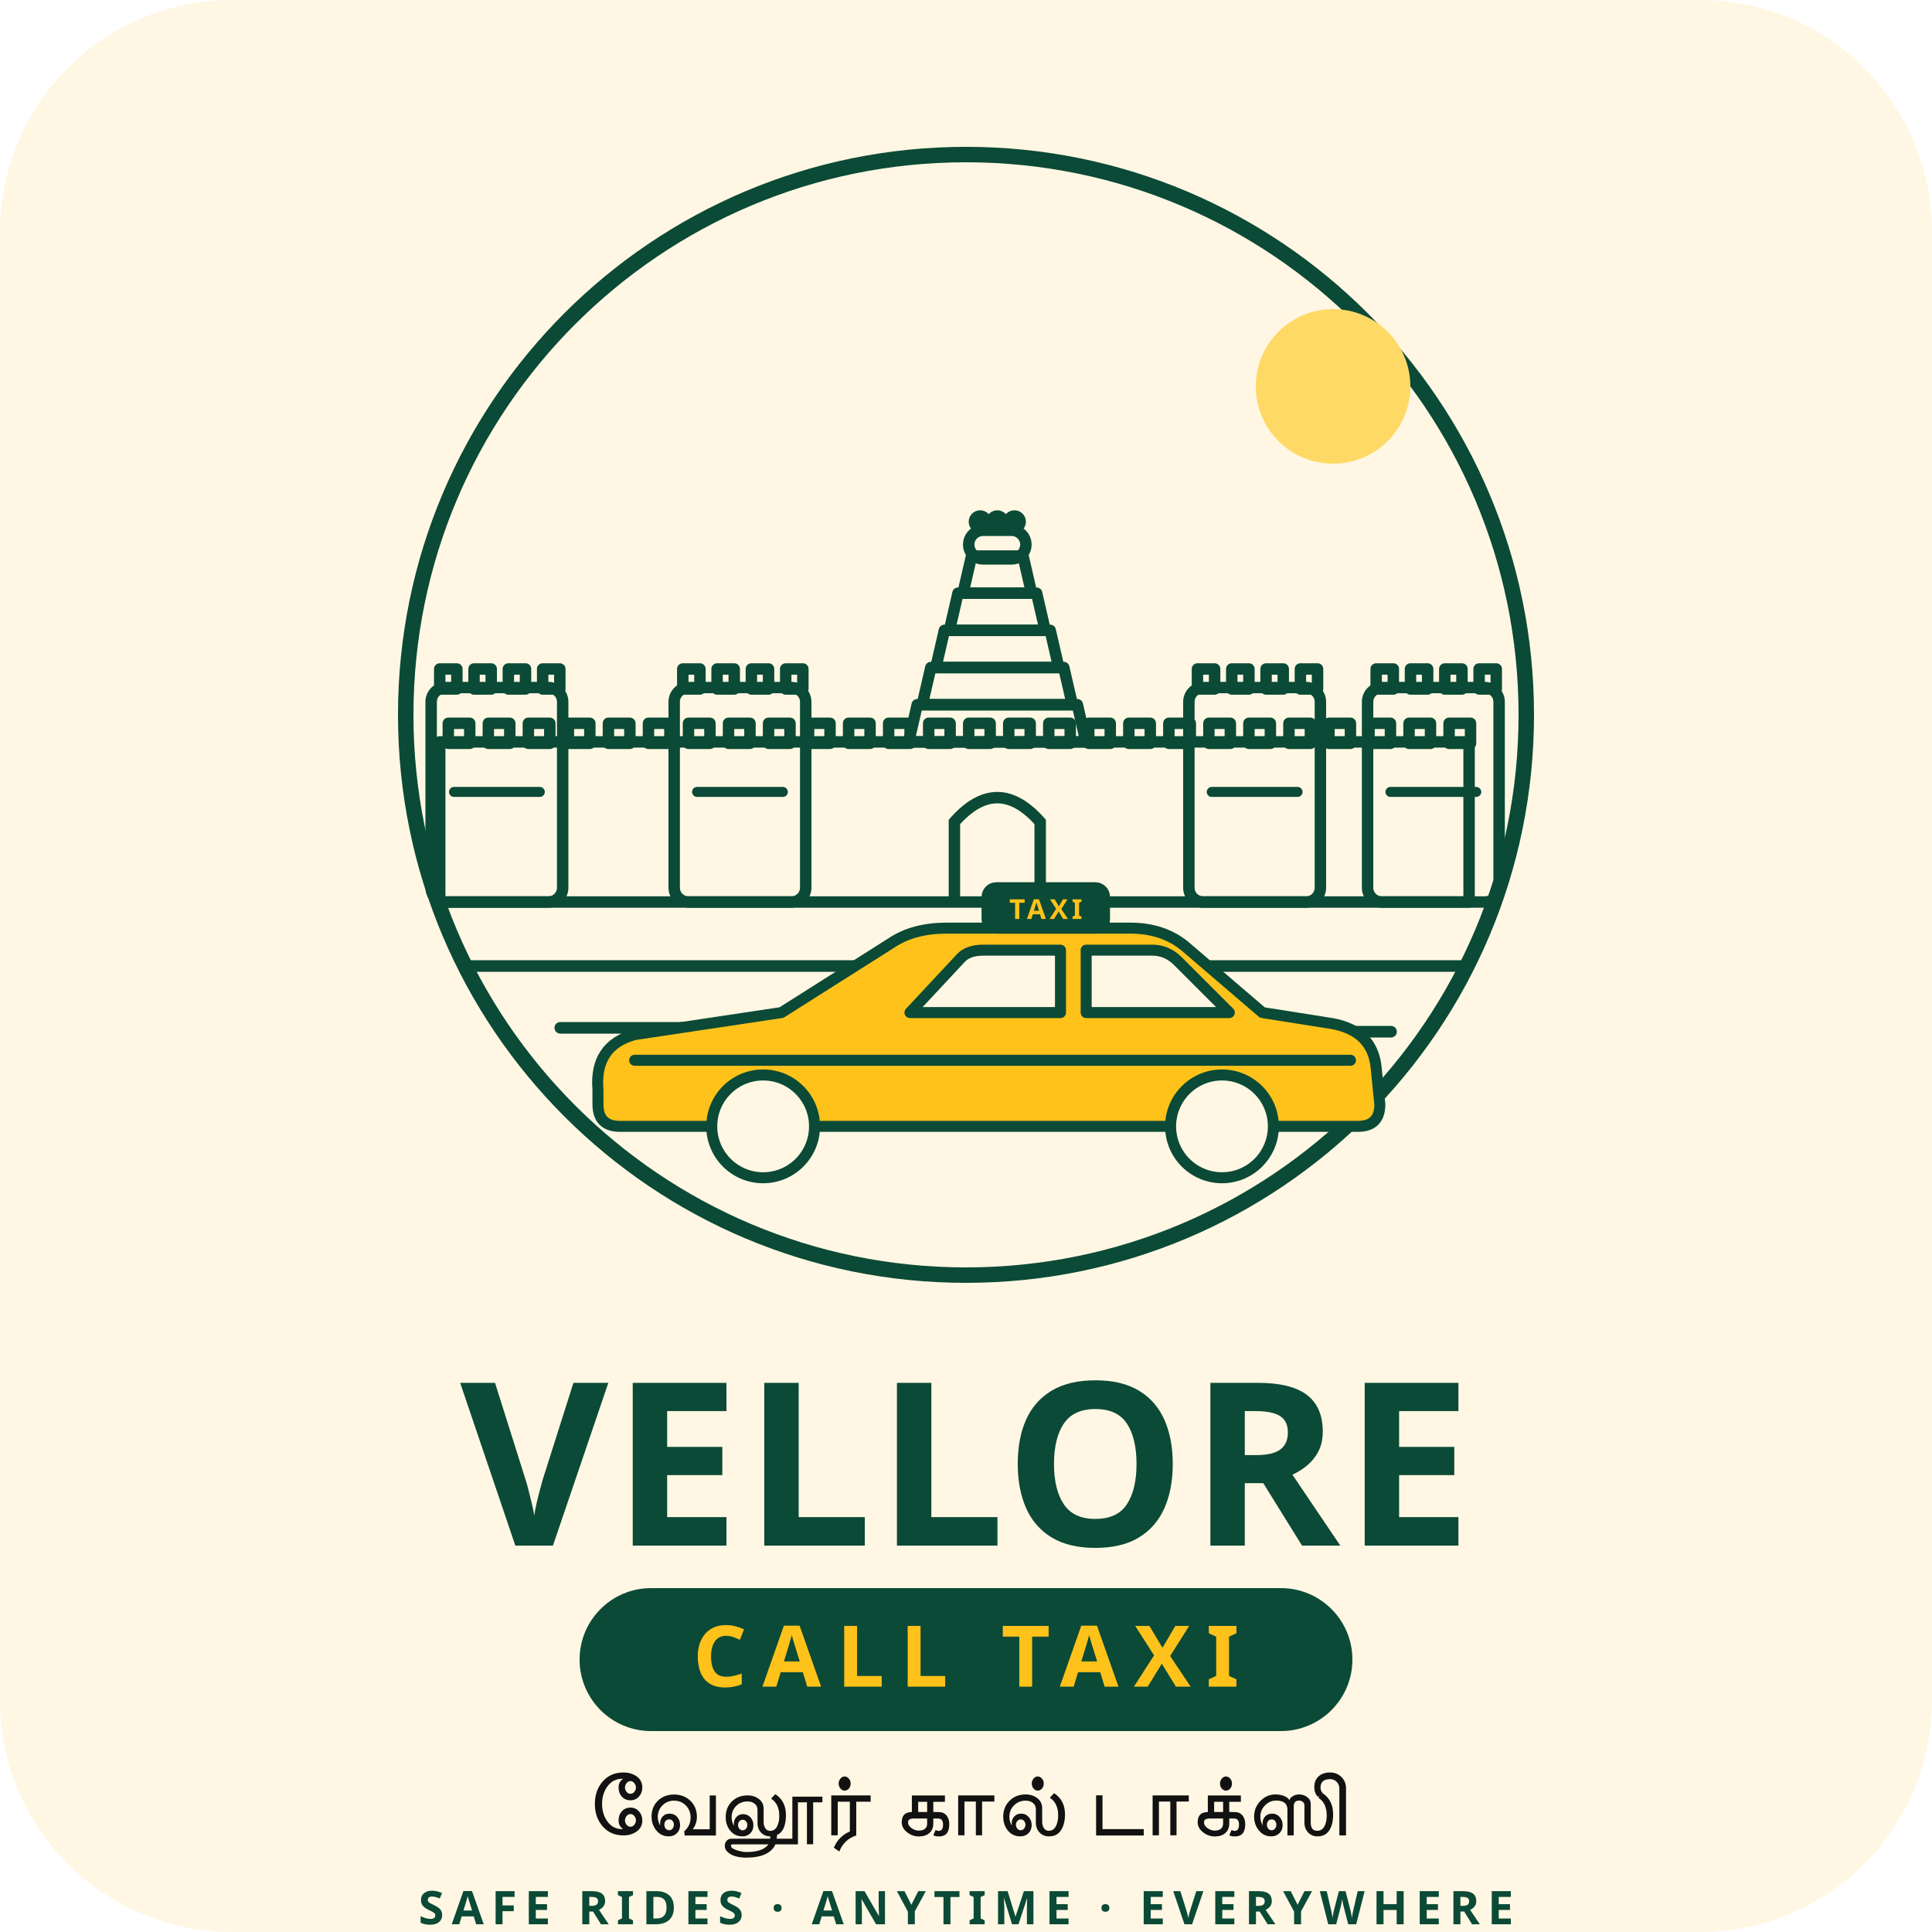
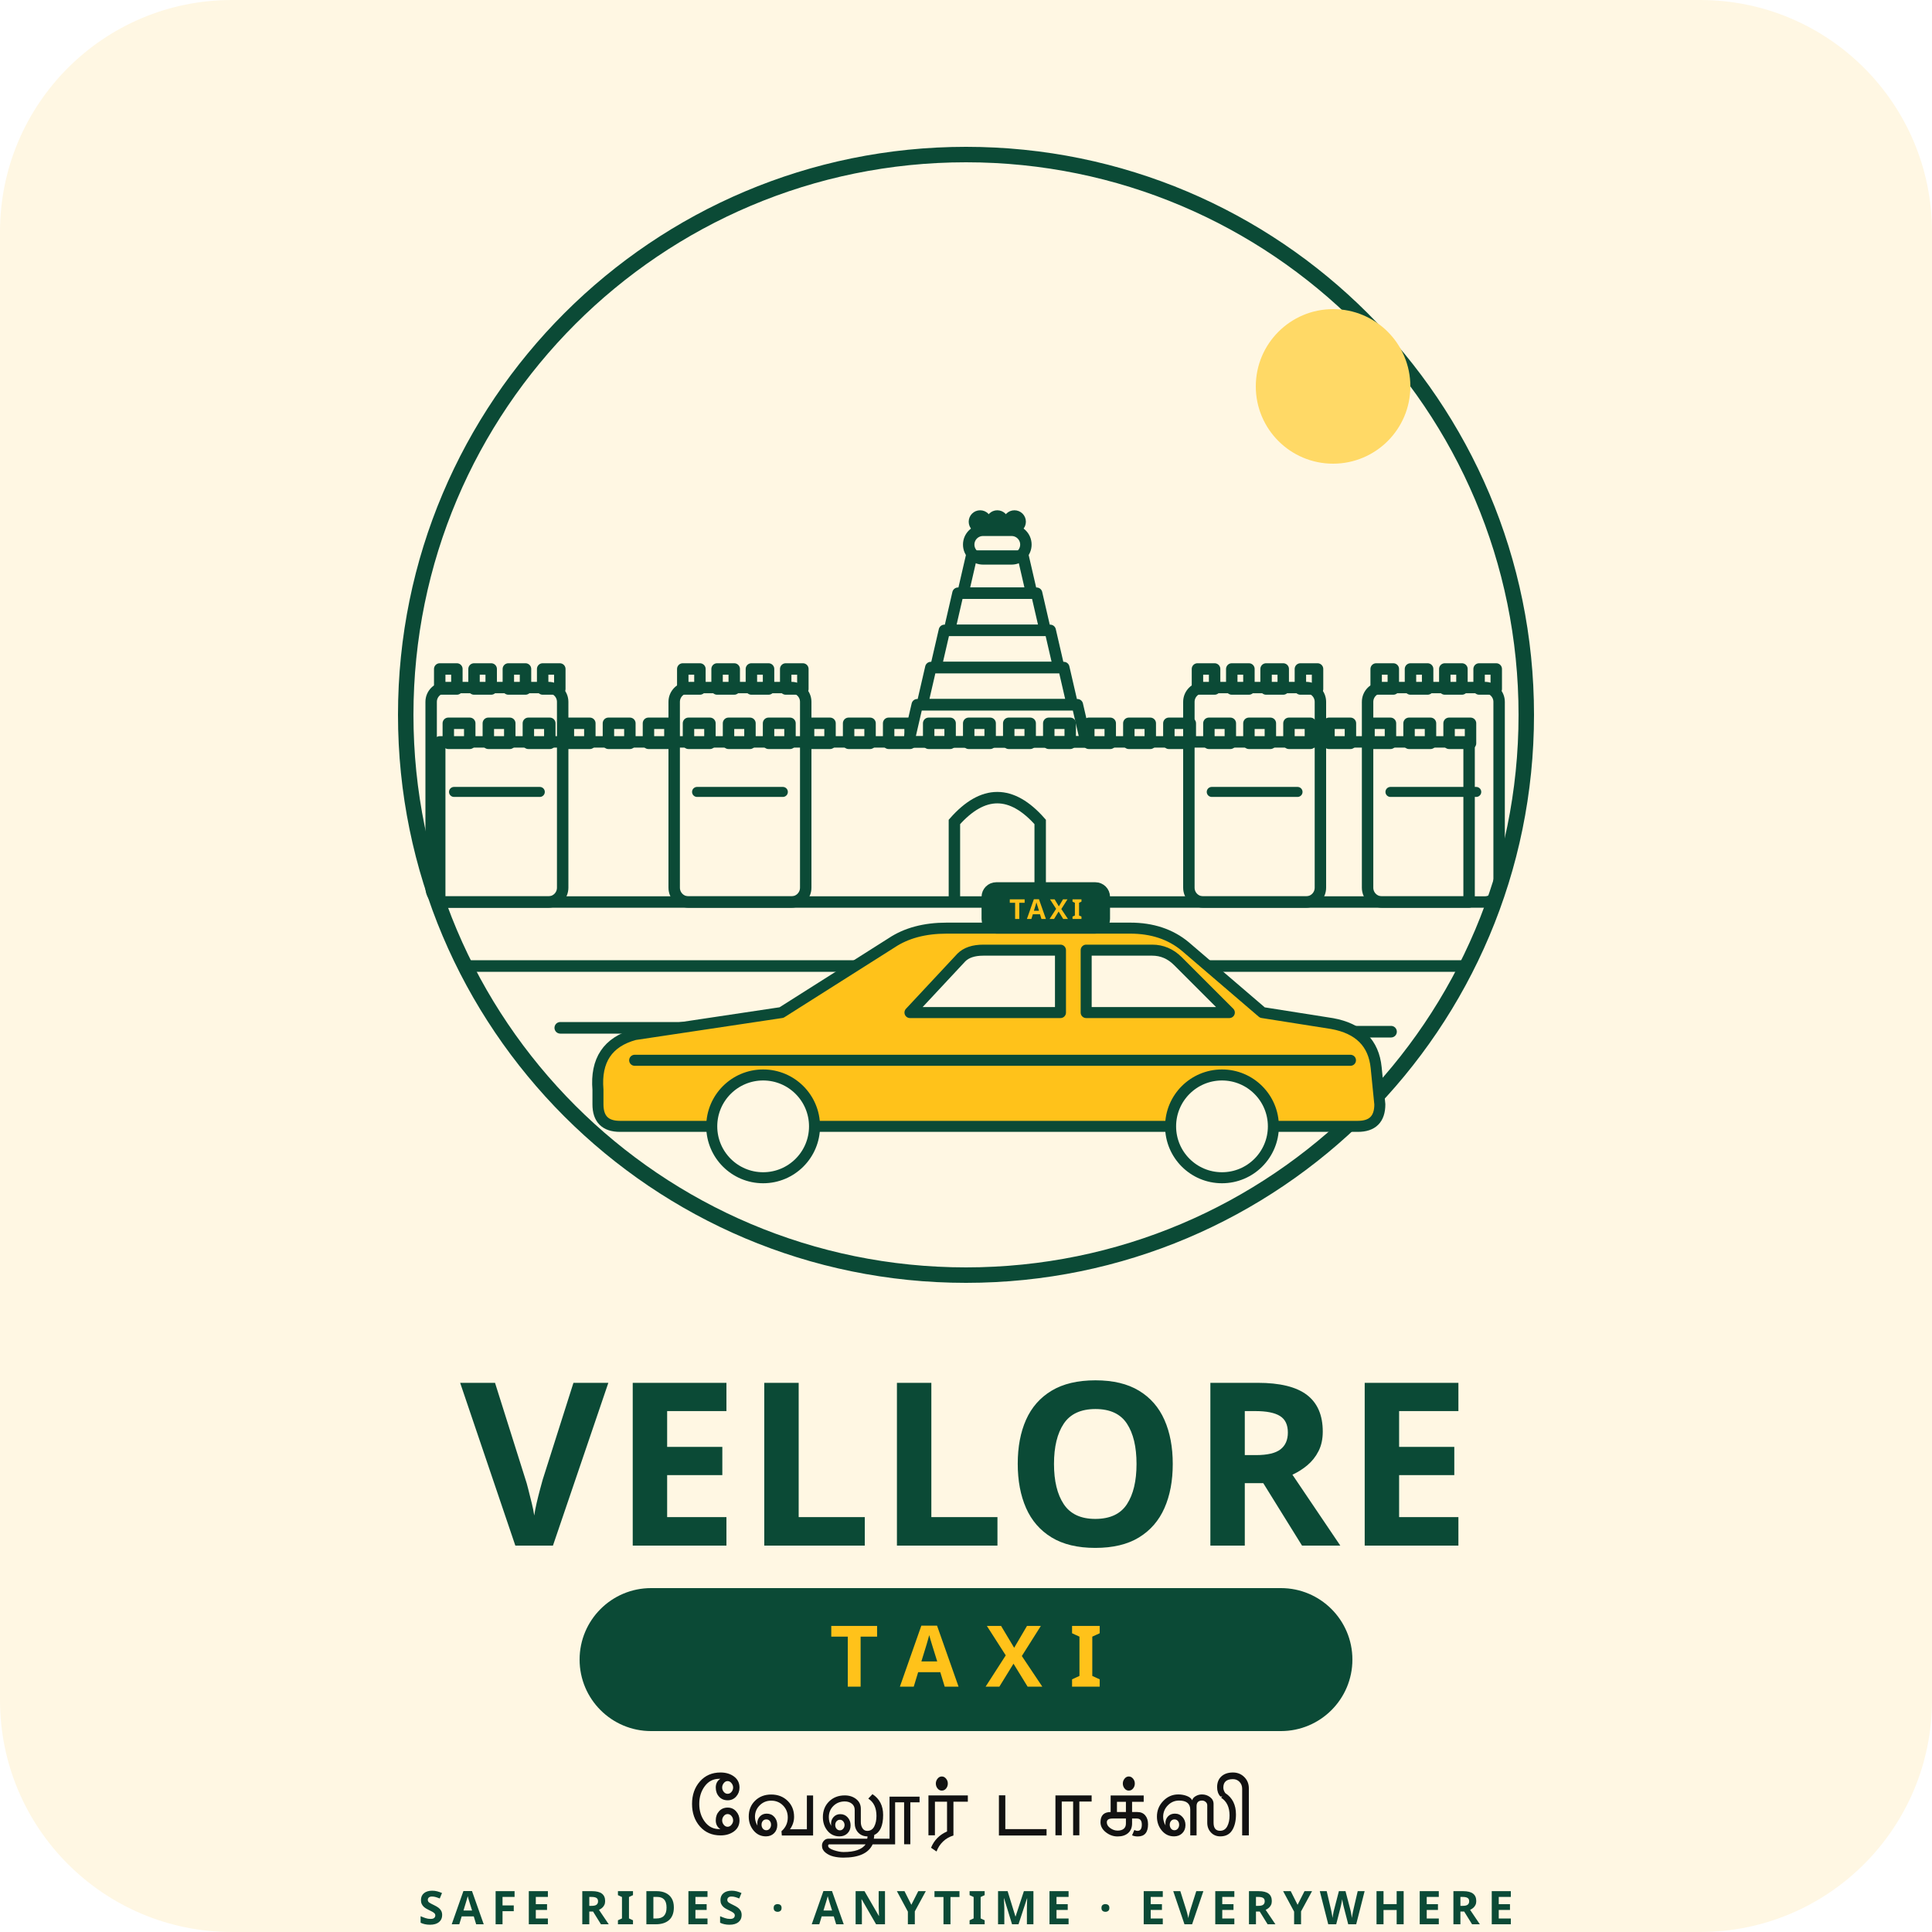
<svg xmlns="http://www.w3.org/2000/svg" viewBox="0 0 1000 1000">
  <defs>
    <style>@font-face{font-family:Baloo;src:url(file:///tmp/fnt/fontsource-baloo-thambi-2-5.3.0/files/baloo-thambi-2-tamil-800-normal.woff2)}</style>
  </defs>
  <rect width="1000" height="1000" rx="120" fill="#FFF7E3" />
  <circle cx="500" cy="370" r="290" fill="none" stroke="#0B4A36" stroke-width="8" />
  <circle cx="690" cy="200" r="40" fill="#FFD966" />
  <g transform="translate(198 273) scale(.74)">
    <path d="M368.0 150 L374.0 124 L486.0 124 L492.0 150Z" fill="none" stroke="#0B4A36" stroke-width="8" stroke-linejoin="round" stroke-linecap="round" />
    <path d="M377.5 124 L383.5 98 L476.5 98 L482.5 124Z" fill="none" stroke="#0B4A36" stroke-width="8" stroke-linejoin="round" stroke-linecap="round" />
    <path d="M387.0 98 L393.0 72 L467.0 72 L473.0 98Z" fill="none" stroke="#0B4A36" stroke-width="8" stroke-linejoin="round" stroke-linecap="round" />
    <path d="M396.5 72 L402.5 46 L457.5 46 L463.5 72Z" fill="none" stroke="#0B4A36" stroke-width="8" stroke-linejoin="round" stroke-linecap="round" />
    <path d="M406.0 46 L412.0 20 L448.0 20 L454.0 46Z" fill="none" stroke="#0B4A36" stroke-width="8" stroke-linejoin="round" stroke-linecap="round" />
    <rect x="410" y="2" width="40" height="20" rx="10" fill="none" stroke="#0B4A36" stroke-width="8" stroke-linejoin="round" stroke-linecap="round" />
    <circle cx="418" cy="-4" r="4" fill="none" stroke="#0B4A36" stroke-width="8" stroke-linejoin="round" stroke-linecap="round" />
    <circle cx="430" cy="-4" r="4" fill="none" stroke="#0B4A36" stroke-width="8" stroke-linejoin="round" stroke-linecap="round" />
    <circle cx="442" cy="-4" r="4" fill="none" stroke="#0B4A36" stroke-width="8" stroke-linejoin="round" stroke-linecap="round" />
    <rect x="40" y="150" width="720" height="112" fill="none" stroke="#0B4A36" stroke-width="8" stroke-linejoin="round" stroke-linecap="round" />
    <rect x="46" y="137" width="15" height="14" fill="none" stroke="#0B4A36" stroke-width="8" stroke-linejoin="round" stroke-linecap="round" />
    <rect x="74" y="137" width="15" height="14" fill="none" stroke="#0B4A36" stroke-width="8" stroke-linejoin="round" stroke-linecap="round" />
    <rect x="102" y="137" width="15" height="14" fill="none" stroke="#0B4A36" stroke-width="8" stroke-linejoin="round" stroke-linecap="round" />
    <rect x="130" y="137" width="15" height="14" fill="none" stroke="#0B4A36" stroke-width="8" stroke-linejoin="round" stroke-linecap="round" />
    <rect x="158" y="137" width="15" height="14" fill="none" stroke="#0B4A36" stroke-width="8" stroke-linejoin="round" stroke-linecap="round" />
    <rect x="186" y="137" width="15" height="14" fill="none" stroke="#0B4A36" stroke-width="8" stroke-linejoin="round" stroke-linecap="round" />
    <rect x="214" y="137" width="15" height="14" fill="none" stroke="#0B4A36" stroke-width="8" stroke-linejoin="round" stroke-linecap="round" />
    <rect x="242" y="137" width="15" height="14" fill="none" stroke="#0B4A36" stroke-width="8" stroke-linejoin="round" stroke-linecap="round" />
    <rect x="270" y="137" width="15" height="14" fill="none" stroke="#0B4A36" stroke-width="8" stroke-linejoin="round" stroke-linecap="round" />
    <rect x="298" y="137" width="15" height="14" fill="none" stroke="#0B4A36" stroke-width="8" stroke-linejoin="round" stroke-linecap="round" />
    <rect x="326" y="137" width="15" height="14" fill="none" stroke="#0B4A36" stroke-width="8" stroke-linejoin="round" stroke-linecap="round" />
    <rect x="354" y="137" width="15" height="14" fill="none" stroke="#0B4A36" stroke-width="8" stroke-linejoin="round" stroke-linecap="round" />
    <rect x="382" y="137" width="15" height="14" fill="none" stroke="#0B4A36" stroke-width="8" stroke-linejoin="round" stroke-linecap="round" />
    <rect x="410" y="137" width="15" height="14" fill="none" stroke="#0B4A36" stroke-width="8" stroke-linejoin="round" stroke-linecap="round" />
    <rect x="438" y="137" width="15" height="14" fill="none" stroke="#0B4A36" stroke-width="8" stroke-linejoin="round" stroke-linecap="round" />
    <rect x="466" y="137" width="15" height="14" fill="none" stroke="#0B4A36" stroke-width="8" stroke-linejoin="round" stroke-linecap="round" />
    <rect x="494" y="137" width="15" height="14" fill="none" stroke="#0B4A36" stroke-width="8" stroke-linejoin="round" stroke-linecap="round" />
    <rect x="522" y="137" width="15" height="14" fill="none" stroke="#0B4A36" stroke-width="8" stroke-linejoin="round" stroke-linecap="round" />
    <rect x="550" y="137" width="15" height="14" fill="none" stroke="#0B4A36" stroke-width="8" stroke-linejoin="round" stroke-linecap="round" />
    <rect x="578" y="137" width="15" height="14" fill="none" stroke="#0B4A36" stroke-width="8" stroke-linejoin="round" stroke-linecap="round" />
    <rect x="606" y="137" width="15" height="14" fill="none" stroke="#0B4A36" stroke-width="8" stroke-linejoin="round" stroke-linecap="round" />
    <rect x="634" y="137" width="15" height="14" fill="none" stroke="#0B4A36" stroke-width="8" stroke-linejoin="round" stroke-linecap="round" />
    <rect x="662" y="137" width="15" height="14" fill="none" stroke="#0B4A36" stroke-width="8" stroke-linejoin="round" stroke-linecap="round" />
    <rect x="690" y="137" width="15" height="14" fill="none" stroke="#0B4A36" stroke-width="8" stroke-linejoin="round" stroke-linecap="round" />
    <rect x="718" y="137" width="15" height="14" fill="none" stroke="#0B4A36" stroke-width="8" stroke-linejoin="round" stroke-linecap="round" />
    <rect x="746" y="137" width="15" height="14" fill="none" stroke="#0B4A36" stroke-width="8" stroke-linejoin="round" stroke-linecap="round" />
    <rect x="34" y="112" width="92" height="150" rx="10" fill="none" stroke="#0B4A36" stroke-width="8" stroke-linejoin="round" stroke-linecap="round" />
    <rect x="40" y="99" width="12" height="14" fill="none" stroke="#0B4A36" stroke-width="8" stroke-linejoin="round" stroke-linecap="round" />
    <rect x="64" y="99" width="12" height="14" fill="none" stroke="#0B4A36" stroke-width="8" stroke-linejoin="round" stroke-linecap="round" />
    <rect x="88" y="99" width="12" height="14" fill="none" stroke="#0B4A36" stroke-width="8" stroke-linejoin="round" stroke-linecap="round" />
    <rect x="112" y="99" width="12" height="14" fill="none" stroke="#0B4A36" stroke-width="8" stroke-linejoin="round" stroke-linecap="round" />
    <line x1="50" y1="185" x2="110" y2="185" stroke="#0B4A36" stroke-width="7" stroke-linecap="round" />
    <rect x="204" y="112" width="92" height="150" rx="10" fill="none" stroke="#0B4A36" stroke-width="8" stroke-linejoin="round" stroke-linecap="round" />
    <rect x="210" y="99" width="12" height="14" fill="none" stroke="#0B4A36" stroke-width="8" stroke-linejoin="round" stroke-linecap="round" />
    <rect x="234" y="99" width="12" height="14" fill="none" stroke="#0B4A36" stroke-width="8" stroke-linejoin="round" stroke-linecap="round" />
    <rect x="258" y="99" width="12" height="14" fill="none" stroke="#0B4A36" stroke-width="8" stroke-linejoin="round" stroke-linecap="round" />
    <rect x="282" y="99" width="12" height="14" fill="none" stroke="#0B4A36" stroke-width="8" stroke-linejoin="round" stroke-linecap="round" />
    <line x1="220" y1="185" x2="280" y2="185" stroke="#0B4A36" stroke-width="7" stroke-linecap="round" />
    <rect x="564" y="112" width="92" height="150" rx="10" fill="none" stroke="#0B4A36" stroke-width="8" stroke-linejoin="round" stroke-linecap="round" />
    <rect x="570" y="99" width="12" height="14" fill="none" stroke="#0B4A36" stroke-width="8" stroke-linejoin="round" stroke-linecap="round" />
    <rect x="594" y="99" width="12" height="14" fill="none" stroke="#0B4A36" stroke-width="8" stroke-linejoin="round" stroke-linecap="round" />
    <rect x="618" y="99" width="12" height="14" fill="none" stroke="#0B4A36" stroke-width="8" stroke-linejoin="round" stroke-linecap="round" />
    <rect x="642" y="99" width="12" height="14" fill="none" stroke="#0B4A36" stroke-width="8" stroke-linejoin="round" stroke-linecap="round" />
    <line x1="580" y1="185" x2="640" y2="185" stroke="#0B4A36" stroke-width="7" stroke-linecap="round" />
    <rect x="689" y="112" width="92" height="150" rx="10" fill="none" stroke="#0B4A36" stroke-width="8" stroke-linejoin="round" stroke-linecap="round" />
    <rect x="695" y="99" width="12" height="14" fill="none" stroke="#0B4A36" stroke-width="8" stroke-linejoin="round" stroke-linecap="round" />
    <rect x="719" y="99" width="12" height="14" fill="none" stroke="#0B4A36" stroke-width="8" stroke-linejoin="round" stroke-linecap="round" />
    <rect x="743" y="99" width="12" height="14" fill="none" stroke="#0B4A36" stroke-width="8" stroke-linejoin="round" stroke-linecap="round" />
    <rect x="767" y="99" width="12" height="14" fill="none" stroke="#0B4A36" stroke-width="8" stroke-linejoin="round" stroke-linecap="round" />
    <line x1="705" y1="185" x2="765" y2="185" stroke="#0B4A36" stroke-width="7" stroke-linecap="round" />
    <path d="M400 262 L400 206 Q430 172 460 206 L460 262" fill="none" stroke="#0B4A36" stroke-width="8" />
  </g>
  <g stroke="#0B4A36" stroke-width="6" stroke-linecap="round">
    <line x1="240" y1="500" x2="760" y2="500" />
    <line x1="290" y1="532" x2="360" y2="532" />
    <line x1="640" y1="534" x2="720" y2="534" />
  </g>
  <g transform="translate(300 450) scale(.95)">
    <g fill="none" stroke="#0B4A36" stroke-width="6" stroke-linejoin="round" stroke-linecap="round">
      <path d="M10 120 Q8 96 30 90 L110 78 L170 40 Q182 32 200 32 L300 32 Q318 32 330 42 L372 78 L410 84 Q432 88 434 108 L436 128 Q436 140 424 140 L22 140 Q10 140 10 128Z" fill="#FFC21A" />
      <path d="M180 78 L208 48 Q212 44 220 44 L262 44 L262 78Z" fill="#FFF7E3" />
      <path d="M276 44 L312 44 Q320 44 326 50 L354 78 L276 78Z" fill="#FFF7E3" />
      <rect x="222" y="10" width="64" height="22" rx="5" fill="#0B4A36" />
      <circle cx="100" cy="140" r="28" fill="#FFF7E3" />
      <circle cx="350" cy="140" r="28" fill="#FFF7E3" />
      <line x1="30" y1="104" x2="420" y2="104" />
    </g>
    <text x="254" y="27" text-anchor="middle" font-family="Poppins" font-weight="700" font-size="15" letter-spacing="2" fill="#FFC21A">TAXI</text>
  </g>
  <text x="500" y="800" text-anchor="middle" font-family="Poppins" font-weight="800" font-size="118" letter-spacing="2" fill="#0B4A36">VELLORE</text>
  <rect x="300" y="822" width="400" height="74" rx="37" fill="#0B4A36" />
-   <text x="500" y="873" text-anchor="middle" font-family="Poppins" font-weight="800" font-size="44" letter-spacing="8" fill="#FFC21A">CALL TAXI</text>
-   <text x="500" y="950" text-anchor="middle" font-family="Baloo" font-size="46" fill="#121212">வேலூர் கால் டாக்ஸி</text>
+   <text x="500" y="873" text-anchor="middle" font-family="Poppins" font-weight="800" font-size="44" letter-spacing="14" fill="#FFC21A">TAXI</text>
+   <text x="500" y="950" text-anchor="middle" font-family="Baloo" font-size="46" fill="#121212">வேலூர் டாக்ஸி</text>
  <text x="500" y="996" text-anchor="middle" font-family="Poppins" font-weight="600" font-size="24" letter-spacing="4" fill="#0B4A36">SAFE RIDES · ANYTIME · EVERYWHERE</text>
</svg>
